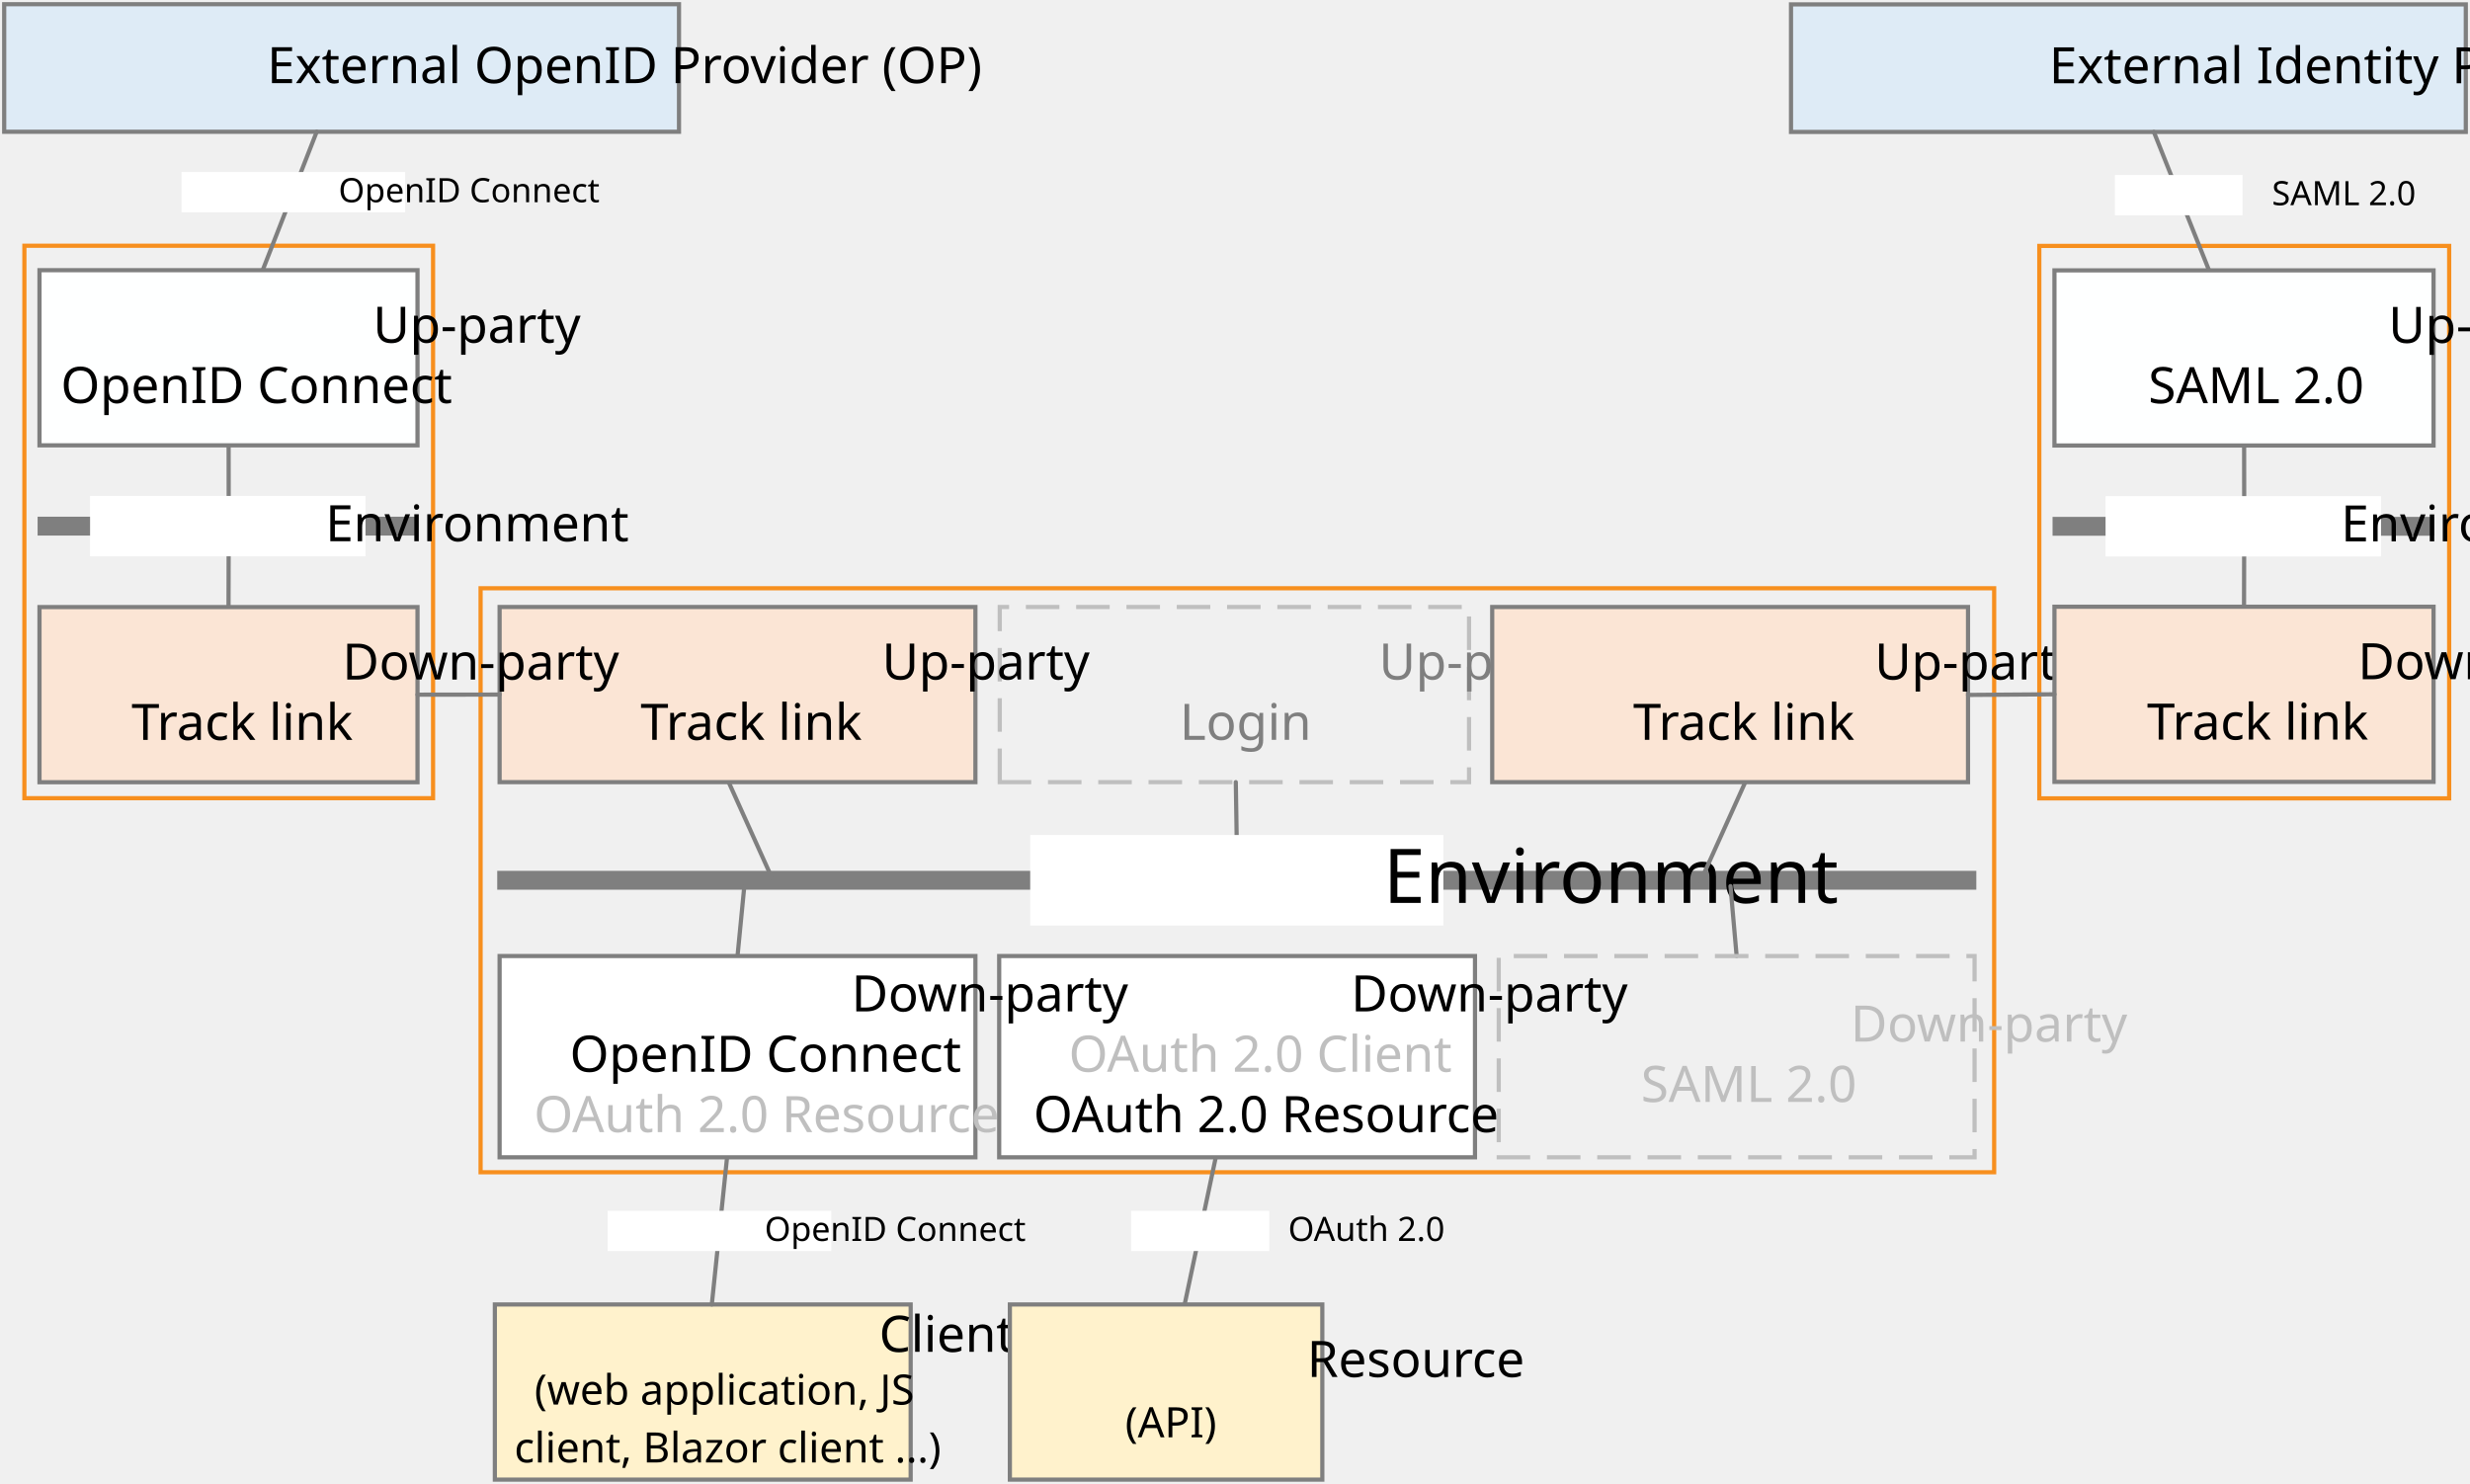
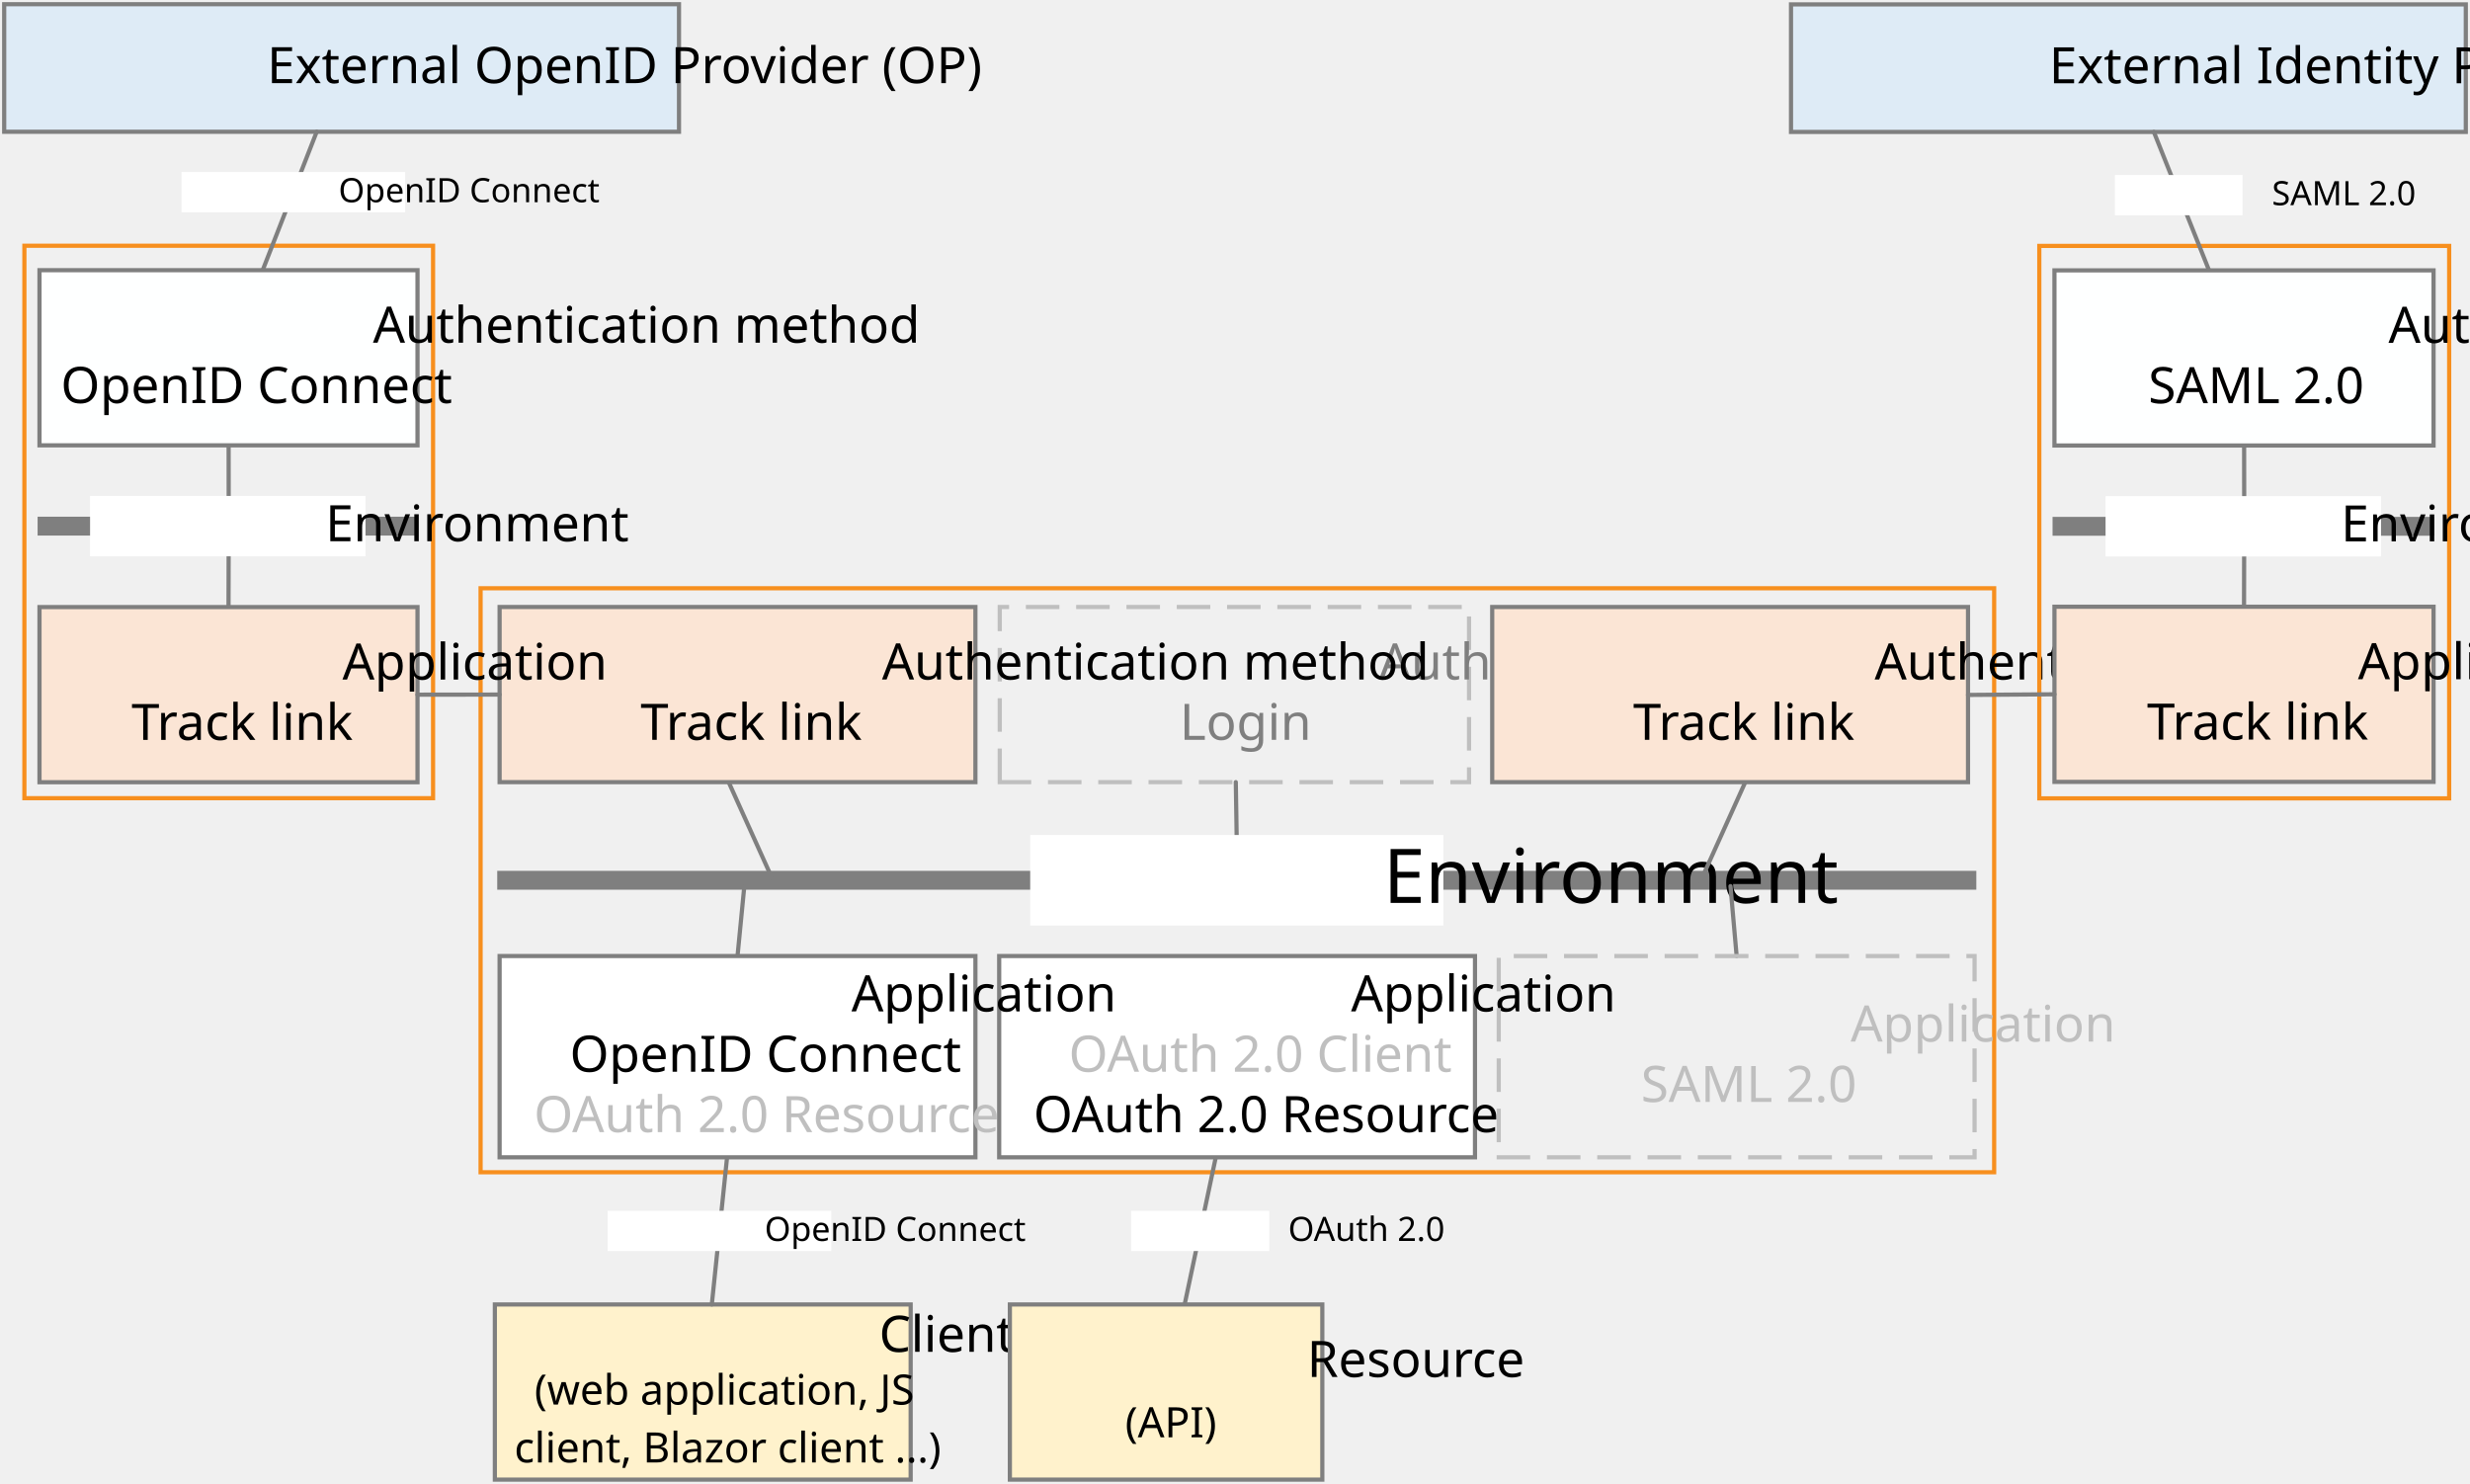
<svg xmlns="http://www.w3.org/2000/svg" xmlns:ns1="http://schemas.microsoft.com/visio/2003/SVGExtensions/" width="8.185in" height="4.917in" viewBox="0 0 589.339 354.022" xml:space="preserve" color-interpolation-filters="sRGB" class="st20">
  <ns1:documentProperties ns1:langID="1033" ns1:metric="true" ns1:viewMarkup="false" />
  <style type="text/css">
	
		.st1 {fill:#4672c4;stroke:#7f7f7f;stroke-width:0.25}
		.st2 {stroke:#7f7f7f;stroke-linecap:round;stroke-linejoin:round;stroke-width:1}
		.st3 {stroke:#7f7f7f;stroke-linecap:butt;stroke-width:4.5}
		.st4 {fill:#ffffff;stroke:none;stroke-linecap:butt;stroke-width:7.2}
		.st5 {fill:#000000;font-family:Calibri;font-size:1.5em}
		.st6 {fill:none;stroke:#f78f1e;stroke-width:1}
		.st7 {fill:#fff2cc;stroke:#7f7f7f;stroke-width:1}
		.st8 {fill:#000000;font-family:Calibri;font-size:1em}
		.st9 {font-size:0.833em}
		.st10 {fill:#000000;font-family:Calibri;font-size:0.667em}
		.st11 {fill:#ffffff;stroke:#7f7f7f;stroke-width:1}
		.st12 {fill:#bfbfbf;font-size:1em}
		.st13 {font-size:1em}
		.st14 {fill:none;stroke:#bfbfbf;stroke-dasharray:7,5;stroke-width:1}
		.st15 {fill:#7f7f7f;font-family:Calibri;font-size:1em}
		.st16 {fill:#fbe5d5;stroke:#7f7f7f;stroke-width:1}
		.st17 {fill:#bfbfbf;font-family:Calibri;font-size:1em}
		.st18 {fill:#deebf6;stroke:#7f7f7f;stroke-width:1}
		.st19 {fill:#feffff;stroke:#7f7f7f;stroke-width:1}
		.st20 {fill:none;fill-rule:evenodd;font-size:12px;overflow:visible;stroke-linecap:square;stroke-miterlimit:3}
	
	</style>
  <g ns1:mID="0" ns1:index="1" ns1:groupContext="foregroundPage">
    <ns1:pageProperties ns1:drawingScale="0.0393701" ns1:pageScale="0.0393701" ns1:drawingUnits="24" ns1:shadowOffsetX="8.50394" ns1:shadowOffsetY="-8.50394" />
    <ns1:layer ns1:name="Connector" ns1:index="0" />
    <g id="shape67-1" ns1:mID="67" ns1:groupContext="shape" transform="translate(426.835,-142.6) scale(-1,1)">
      <ns1:userDefs>
        <ns1:ud ns1:nameU="visVersion" ns1:val="VT0(15):26" />
      </ns1:userDefs>
      <rect x="0" y="351.471" width="42.094" height="2.551" class="st1" />
    </g>
    <g id="shape55-3" ns1:mID="55" ns1:groupContext="shape" ns1:layerMember="0" transform="translate(287.962,-167.414)">
      <path d="M6.9 354.02 L7.27 377.43" class="st2" />
    </g>
    <g id="shape46-6" ns1:mID="46" ns1:groupContext="shape" transform="translate(163.425,-142.65)">
      <ns1:userDefs>
        <ns1:ud ns1:nameU="visVersion" ns1:val="VT0(15):26" />
      </ns1:userDefs>
      <rect x="0" y="351.471" width="42.094" height="2.551" class="st1" />
    </g>
    <g id="shape53-8" ns1:mID="53" ns1:groupContext="shape" ns1:layerMember="0" transform="translate(118.638,-136.917)">
      <ns1:textBlock ns1:margins="rect(4,4,4,4)" ns1:tabSpace="42.5197" />
      <ns1:textRect cx="176.457" cy="346.935" width="108.4" height="29.604" />
      <path d="M0 346.94 L352.91 346.94" class="st3" />
      <rect ns1:rectContext="textBkgnd" x="127.168" y="336.136" width="98.578" height="21.6" class="st4" />
      <text x="127.17" y="352.34" class="st5" ns1:langID="1033">
        <ns1:paragraph ns1:horizAlign="1" />
        <ns1:tabList />Environment</text>
    </g>
    <g id="shape1-13" ns1:mID="1" ns1:groupContext="shape" transform="translate(114.669,-74.3355)">
      <ns1:userDefs>
        <ns1:ud ns1:nameU="visVersion" ns1:val="VT0(15):26" />
      </ns1:userDefs>
      <rect x="0" y="214.686" width="361.134" height="139.336" class="st6" />
    </g>
    <g id="shape4-15" ns1:mID="4" ns1:groupContext="shape" transform="translate(118.071,-1)">
      <ns1:userDefs>
        <ns1:ud ns1:nameU="visVersion" ns1:val="VT0(15):26" />
      </ns1:userDefs>
      <ns1:textBlock ns1:margins="rect(4,4,4,4)" ns1:tabSpace="42.5197" />
      <ns1:textRect cx="49.606" cy="333.127" width="99.22" height="41.789" />
      <rect x="0" y="312.233" width="99.213" height="41.789" class="st7" />
      <text x="35.51" y="323.53" class="st8" ns1:langID="1033">
        <ns1:paragraph ns1:horizAlign="1" />
        <ns1:tabList />Client <ns1:newlineChar />
        <tspan x="9.46" dy="1.26em" class="st9">(web application, JS </tspan>
        <tspan x="4.65" dy="1.38em" class="st9">client, Blazor client ...)</tspan>
      </text>
    </g>
    <g id="shape5-20" ns1:mID="5" ns1:groupContext="shape" ns1:layerMember="0" transform="translate(178.748,-77.9007)">
      <ns1:textBlock ns1:margins="rect(4,4,4,4)" ns1:tabSpace="42.5197" />
      <ns1:textRect cx="-7.087" cy="371.578" width="63.18" height="17.604" />
      <path d="M-5.27 354.02 L-8.91 389.13" class="st2" />
      <rect ns1:rectContext="textBkgnd" x="-33.768" y="366.778" width="53.363" height="9.6" class="st4" />
      <text x="-33.77" y="373.98" class="st10" ns1:langID="1033">
        <ns1:paragraph ns1:horizAlign="1" />
        <ns1:tabList />OpenID Connect</text>
    </g>
    <g id="shape6-25" ns1:mID="6" ns1:groupContext="shape" ns1:layerMember="0" transform="translate(293.453,-77.9007)">
      <ns1:textBlock ns1:margins="rect(4,4,4,4)" ns1:tabSpace="42.5197" />
      <ns1:textRect cx="-7.087" cy="371.578" width="42.77" height="17.604" />
      <path d="M-3.37 354.02 L-10.8 389.13" class="st2" />
      <rect ns1:rectContext="textBkgnd" x="-23.561" y="366.778" width="32.949" height="9.6" class="st4" />
      <text x="-23.56" y="373.98" class="st10" ns1:langID="1033">
        <ns1:paragraph ns1:horizAlign="1" />
        <ns1:tabList />OAuth 2.0</text>
    </g>
    <g id="shape7-30" ns1:mID="7" ns1:groupContext="shape" transform="translate(240.953,-1)">
      <ns1:userDefs>
        <ns1:ud ns1:nameU="visVersion" ns1:val="VT0(15):26" />
      </ns1:userDefs>
      <ns1:textBlock ns1:margins="rect(4,4,4,4)" ns1:tabSpace="42.5197" />
      <ns1:textRect cx="37.276" cy="333.127" width="74.56" height="41.789" />
      <rect x="0" y="312.233" width="74.551" height="41.789" class="st7" />
      <text x="14.75" y="329.53" class="st8" ns1:langID="1033">
        <ns1:paragraph ns1:horizAlign="1" />
        <ns1:tabList />Resource <ns1:newlineChar />
        <tspan x="27.51" dy="1.44em" class="st9">(API)</tspan>
      </text>
    </g>
    <g id="shape3-34" ns1:mID="3" ns1:groupContext="shape" transform="translate(238.402,-77.9007)">
      <ns1:userDefs>
        <ns1:ud ns1:nameU="visVersion" ns1:val="VT0(15):26" />
      </ns1:userDefs>
      <ns1:textBlock ns1:margins="rect(4,4,4,4)" ns1:tabSpace="42.5197" />
      <ns1:textRect cx="56.764" cy="330.009" width="113.53" height="48.025" />
      <rect x="0" y="305.997" width="113.528" height="48.025" class="st11" />
      <text x="27.79" y="319.21" class="st8" ns1:langID="1033">
        <ns1:paragraph ns1:horizAlign="1" />
-         <ns1:tabList />Down-party <ns1:newlineChar />
+         <ns1:tabList />Application <ns1:newlineChar />
        <tspan x="16.59" dy="1.2em" class="st12">OAuth 2.0 Client<ns1:newlineChar />
        </tspan>
        <tspan x="8.17" dy="1.2em" class="st13">OAuth 2.0 Resource</tspan>
      </text>
    </g>
    <g id="shape49-39" ns1:mID="49" ns1:groupContext="shape" ns1:layerMember="0" transform="translate(183.87,-142.65)">
      <path d="M-6.27 354.02 L-7.9 370.75" class="st2" />
    </g>
    <g id="shape2-42" ns1:mID="2" ns1:groupContext="shape" transform="translate(119.205,-77.9007)">
      <ns1:userDefs>
        <ns1:ud ns1:nameU="visVersion" ns1:val="VT0(15):26" />
      </ns1:userDefs>
      <ns1:textBlock ns1:margins="rect(4,4,4,4)" ns1:tabSpace="42.5197" />
      <ns1:textRect cx="56.764" cy="330.009" width="113.53" height="48.025" />
      <rect x="0" y="305.997" width="113.528" height="48.025" class="st11" />
      <text x="27.79" y="319.21" class="st8" ns1:langID="1033">
        <ns1:paragraph ns1:horizAlign="1" />
-         <ns1:tabList />Down-party <ns1:newlineChar />
+         <ns1:tabList />Application <ns1:newlineChar />
        <tspan x="16.74" dy="1.2em" class="st13">OpenID Connect<ns1:newlineChar />
        </tspan>
        <tspan x="8.17" dy="1.2em" class="st12">OAuth 2.0 Resource</tspan>
      </text>
    </g>
    <g id="shape29-47" ns1:mID="29" ns1:groupContext="shape" transform="translate(238.543,-167.414)">
      <ns1:userDefs>
        <ns1:ud ns1:nameU="visVersion" ns1:val="VT0(15):26" />
      </ns1:userDefs>
      <ns1:textBlock ns1:margins="rect(4,4,4,4)" ns1:tabSpace="42.5197" />
      <ns1:textRect cx="55.984" cy="333.127" width="111.97" height="41.789" />
      <path d="M0 354.02 L111.97 354.02 L111.97 312.23 L0 312.23 L0 354.02 Z" class="st14" />
      <text x="34.3" y="329.53" class="st15" ns1:langID="1033">
        <ns1:paragraph ns1:horizAlign="1" />
-         <ns1:tabList />Up-party <ns1:newlineChar />
+         <ns1:tabList />Authentication method <ns1:newlineChar />
        <tspan x="42.94" dy="1.2em" class="st13">Login</tspan>
      </text>
    </g>
    <g id="shape37-51" ns1:mID="37" ns1:groupContext="shape" ns1:layerMember="0" transform="translate(172.078,-167.414)">
      <path d="M1.78 354.02 L12.39 377.51" class="st2" />
    </g>
    <g id="shape10-54" ns1:mID="10" ns1:groupContext="shape" transform="translate(119.205,-167.414)">
      <ns1:userDefs>
        <ns1:ud ns1:nameU="visVersion" ns1:val="VT0(15):26" />
      </ns1:userDefs>
      <ns1:textBlock ns1:margins="rect(4,4,4,4)" ns1:tabSpace="42.5197" />
      <ns1:textRect cx="56.764" cy="333.127" width="113.53" height="41.789" />
      <rect x="0" y="312.233" width="113.528" height="41.789" class="st16" />
      <text x="35.08" y="329.53" class="st8" ns1:langID="1033">
        <ns1:paragraph ns1:horizAlign="1" />
-         <ns1:tabList />Up-party <ns1:newlineChar />
+         <ns1:tabList />Authentication method <ns1:newlineChar />
        <tspan x="33.62" dy="1.2em" class="st13" ns1:langID="2057">Track link</tspan>
      </text>
    </g>
    <g id="shape68-58" ns1:mID="68" ns1:groupContext="shape" ns1:layerMember="0" transform="translate(406.54,-142.6)">
      <path d="M6.35 354.02 L7.82 370.7" class="st2" />
    </g>
    <g id="shape9-61" ns1:mID="9" ns1:groupContext="shape" transform="translate(357.598,-77.9007)">
      <ns1:userDefs>
        <ns1:ud ns1:nameU="visVersion" ns1:val="VT0(15):26" />
      </ns1:userDefs>
      <ns1:textBlock ns1:margins="rect(4,4,4,4)" ns1:tabSpace="42.5197" />
      <ns1:textRect cx="56.764" cy="330.009" width="113.53" height="48.025" />
      <path d="M0 354.02 L113.53 354.02 L113.53 306 L0 306 L0 354.02 Z" class="st14" />
      <text x="27.79" y="326.41" class="st17" ns1:langID="1033">
        <ns1:paragraph ns1:horizAlign="1" />
-         <ns1:tabList />Down-party <ns1:newlineChar />
+         <ns1:tabList />Application <ns1:newlineChar />
        <tspan x="33.93" dy="1.2em" class="st13">SAML 2.0</tspan>
      </text>
    </g>
    <g id="shape71-65" ns1:mID="71" ns1:groupContext="shape" ns1:layerMember="0" transform="translate(418.182,-167.363)">
      <path d="M-1.78 354.02 L-12.39 377.51" class="st2" />
    </g>
    <g id="shape12-68" ns1:mID="12" ns1:groupContext="shape" transform="translate(356.039,-167.414)">
      <ns1:userDefs>
        <ns1:ud ns1:nameU="visVersion" ns1:val="VT0(15):26" />
      </ns1:userDefs>
      <ns1:textBlock ns1:margins="rect(4,4,4,4)" ns1:tabSpace="42.5197" />
      <ns1:textRect cx="56.764" cy="333.127" width="113.53" height="41.789" />
      <rect x="0" y="312.233" width="113.528" height="41.789" class="st16" />
      <text x="35.08" y="329.53" class="st8" ns1:langID="1033">
        <ns1:paragraph ns1:horizAlign="1" />
-         <ns1:tabList />Up-party <ns1:newlineChar />
+         <ns1:tabList />Authentication method <ns1:newlineChar />
        <tspan x="33.62" dy="1.2em" class="st13" ns1:langID="2057">Track link</tspan>
      </text>
    </g>
    <g id="shape74-72" ns1:mID="74" ns1:groupContext="shape" transform="translate(5.81891,-163.586)">
      <ns1:userDefs>
        <ns1:ud ns1:nameU="visVersion" ns1:val="VT0(15):26" />
      </ns1:userDefs>
      <rect x="0" y="222.211" width="97.512" height="131.811" class="st6" />
    </g>
    <g id="shape77-74" ns1:mID="77" ns1:groupContext="shape" transform="translate(1,-322.59)">
      <ns1:userDefs>
        <ns1:ud ns1:nameU="visVersion" ns1:val="VT0(15):26" />
      </ns1:userDefs>
      <ns1:textBlock ns1:margins="rect(4,4,4,4)" ns1:tabSpace="42.5197" />
      <ns1:textRect cx="80.504" cy="338.806" width="161.01" height="30.431" />
      <rect x="0" y="323.59" width="161.008" height="30.431" class="st18" />
      <text x="6.57" y="342.41" class="st8" ns1:langID="1033">
        <ns1:paragraph ns1:horizAlign="1" />
        <ns1:tabList />External OpenID Provider (OP)</text>
    </g>
    <g id="shape78-77" ns1:mID="78" ns1:groupContext="shape" ns1:layerMember="0" transform="translate(76.2061,-322.59)">
      <ns1:textBlock ns1:margins="rect(4,4,4,4)" ns1:tabSpace="42.5197" />
      <ns1:textRect cx="-6.214" cy="368.427" width="63.18" height="17.604" />
      <path d="M-0.64 354.02 L-13.53 387.05" class="st2" />
      <rect ns1:rectContext="textBkgnd" x="-32.895" y="363.627" width="53.363" height="9.6" class="st4" />
      <text x="-32.9" y="370.83" class="st10" ns1:langID="1033">
        <ns1:paragraph ns1:horizAlign="1" />
        <ns1:tabList />OpenID Connect</text>
    </g>
    <g id="shape79-82" ns1:mID="79" ns1:groupContext="shape" ns1:layerMember="0" transform="translate(61.6333,-229.492)">
      <path d="M-7.06 354.02 L-7.11 374.33" class="st2" />
    </g>
    <g id="shape80-85" ns1:mID="80" ns1:groupContext="shape" transform="translate(9.4221,-167.394)">
      <ns1:userDefs>
        <ns1:ud ns1:nameU="visVersion" ns1:val="VT0(15):26" />
      </ns1:userDefs>
      <ns1:textBlock ns1:margins="rect(4,4,4,4)" ns1:tabSpace="42.5197" />
      <ns1:textRect cx="45.096" cy="333.127" width="90.2" height="41.789" />
      <rect x="0" y="312.233" width="90.193" height="41.789" class="st16" />
      <text x="16.12" y="329.53" class="st8" ns1:langID="1033">
        <ns1:paragraph ns1:horizAlign="1" />
-         <ns1:tabList />Down-party <ns1:newlineChar />
+         <ns1:tabList />Application <ns1:newlineChar />
        <tspan x="21.95" dy="1.2em" class="st13" ns1:langID="2057">Track link</tspan>
      </text>
    </g>
    <g id="shape81-89" ns1:mID="81" ns1:groupContext="shape" ns1:layerMember="0" transform="translate(47.4733,-251.46)">
      <path d="M7.07 354.02 L7.1 377.43" class="st2" />
    </g>
    <g id="shape82-92" ns1:mID="82" ns1:groupContext="shape" transform="translate(9.42205,-247.775)">
      <ns1:userDefs>
        <ns1:ud ns1:nameU="visVersion" ns1:val="VT0(15):26" />
      </ns1:userDefs>
      <ns1:textBlock ns1:margins="rect(4,4,4,4)" ns1:tabSpace="42.5197" />
      <ns1:textRect cx="45.096" cy="333.127" width="90.2" height="41.789" />
      <rect x="0" y="312.233" width="90.193" height="41.789" class="st19" />
      <text x="23.41" y="329.53" class="st8" ns1:langID="1033">
        <ns1:paragraph ns1:horizAlign="1" />
-         <ns1:tabList />Up-party <ns1:newlineChar />
+         <ns1:tabList />Authentication method <ns1:newlineChar />
        <tspan x="5.07" dy="1.2em" class="st13">OpenID Connect</tspan>
      </text>
    </g>
    <g id="shape73-96" ns1:mID="73" ns1:groupContext="shape" ns1:layerMember="0" transform="translate(8.97172,-221.413)">
      <ns1:textBlock ns1:margins="rect(4,4,4,4)" ns1:tabSpace="42.5197" />
      <ns1:textRect cx="45.378" cy="346.935" width="75.08" height="22.404" />
      <path d="M0 346.94 L90.76 346.94" class="st3" />
      <rect ns1:rectContext="textBkgnd" x="12.519" y="339.735" width="65.719" height="14.4" class="st4" />
      <text x="12.52" y="350.54" class="st8" ns1:langID="1033">
        <ns1:paragraph ns1:horizAlign="1" />
        <ns1:tabList />Environment</text>
    </g>
    <g id="shape83-101" ns1:mID="83" ns1:groupContext="shape" ns1:layerMember="0" transform="translate(99.6149,-181.212)">
      <path d="M0 346.95 L19.59 346.93" class="st2" />
    </g>
    <g id="shape86-104" ns1:mID="86" ns1:groupContext="shape" transform="translate(486.575,-163.545)">
      <ns1:userDefs>
        <ns1:ud ns1:nameU="visVersion" ns1:val="VT0(15):26" />
      </ns1:userDefs>
      <rect x="0" y="222.211" width="97.795" height="131.811" class="st6" />
    </g>
    <g id="shape87-106" ns1:mID="87" ns1:groupContext="shape" transform="translate(427.331,-322.55)">
      <ns1:userDefs>
        <ns1:ud ns1:nameU="visVersion" ns1:val="VT0(15):26" />
      </ns1:userDefs>
      <ns1:textBlock ns1:margins="rect(4,4,4,4)" ns1:tabSpace="42.5197" />
      <ns1:textRect cx="80.504" cy="338.806" width="161.01" height="30.431" />
      <rect x="0" y="323.59" width="161.008" height="30.431" class="st18" />
      <text x="5.43" y="342.41" class="st8" ns1:langID="1033">
        <ns1:paragraph ns1:horizAlign="1" />
        <ns1:tabList />External Identity Provider (IdP)</text>
    </g>
    <g id="shape88-109" ns1:mID="88" ns1:groupContext="shape" ns1:layerMember="0" transform="translate(513.406,-322.55)">
      <ns1:textBlock ns1:margins="rect(4,4,4,4)" ns1:tabSpace="42.5197" />
      <ns1:textRect cx="6.437" cy="369.1" width="40.26" height="17.604" />
      <path d="M0.5 354.02 L13.67 387.05" class="st2" />
      <rect ns1:rectContext="textBkgnd" x="-8.785" y="364.3" width="30.445" height="9.6" class="st4" />
      <text x="-8.79" y="371.5" class="st10" ns1:langID="1033">
        <ns1:paragraph ns1:horizAlign="1" />
        <ns1:tabList />SAML 2.0</text>
    </g>
    <g id="shape89-114" ns1:mID="89" ns1:groupContext="shape" ns1:layerMember="0" transform="translate(542.531,-229.451)">
      <path d="M-7.06 354.02 L-7.11 374.21" class="st2" />
    </g>
    <g id="shape90-117" ns1:mID="90" ns1:groupContext="shape" transform="translate(490.188,-167.476)">
      <ns1:userDefs>
        <ns1:ud ns1:nameU="visVersion" ns1:val="VT0(15):26" />
      </ns1:userDefs>
      <ns1:textBlock ns1:margins="rect(4,4,4,4)" ns1:tabSpace="42.5197" />
      <ns1:textRect cx="45.227" cy="333.127" width="90.46" height="41.789" />
      <rect x="0" y="312.233" width="90.455" height="41.789" class="st16" />
      <text x="16.25" y="329.53" class="st8" ns1:langID="1033">
        <ns1:paragraph ns1:horizAlign="1" />
-         <ns1:tabList />Down-party <ns1:newlineChar />
+         <ns1:tabList />Application <ns1:newlineChar />
        <tspan x="22.08" dy="1.2em" class="st13" ns1:langID="2057">Track link</tspan>
      </text>
    </g>
    <g id="shape91-121" ns1:mID="91" ns1:groupContext="shape" ns1:layerMember="0" transform="translate(528.371,-251.419)">
      <path d="M7.07 354.02 L7.1 377.43" class="st2" />
    </g>
    <g id="shape92-124" ns1:mID="92" ns1:groupContext="shape" transform="translate(490.188,-247.734)">
      <ns1:userDefs>
        <ns1:ud ns1:nameU="visVersion" ns1:val="VT0(15):26" />
      </ns1:userDefs>
      <ns1:textBlock ns1:margins="rect(4,4,4,4)" ns1:tabSpace="42.5197" />
      <ns1:textRect cx="45.227" cy="333.127" width="90.46" height="41.789" />
      <rect x="0" y="312.233" width="90.455" height="41.789" class="st19" />
      <text x="23.54" y="329.53" class="st8" ns1:langID="1033">
        <ns1:paragraph ns1:horizAlign="1" />
-         <ns1:tabList />Up-party <ns1:newlineChar />
+         <ns1:tabList />Authentication method <ns1:newlineChar />
        <tspan x="22.39" dy="1.2em" class="st13" ns1:langID="2057">SAML 2.0</tspan>
      </text>
    </g>
    <g id="shape93-128" ns1:mID="93" ns1:groupContext="shape" ns1:layerMember="0" transform="translate(489.737,-221.372)">
      <ns1:textBlock ns1:margins="rect(4,4,4,4)" ns1:tabSpace="42.5197" />
      <ns1:textRect cx="45.51" cy="346.935" width="75.08" height="22.404" />
      <path d="M0 346.94 L91.02 346.94" class="st3" />
      <rect ns1:rectContext="textBkgnd" x="12.65" y="339.735" width="65.719" height="14.4" class="st4" />
      <text x="12.65" y="350.54" class="st8" ns1:langID="1033">
        <ns1:paragraph ns1:horizAlign="1" />
        <ns1:tabList />Environment</text>
    </g>
    <g id="shape94-133" ns1:mID="94" ns1:groupContext="shape" ns1:layerMember="0" transform="translate(469.567,-181.212)">
      <path d="M0 347.01 L20.62 346.86" class="st2" />
    </g>
  </g>
</svg>
